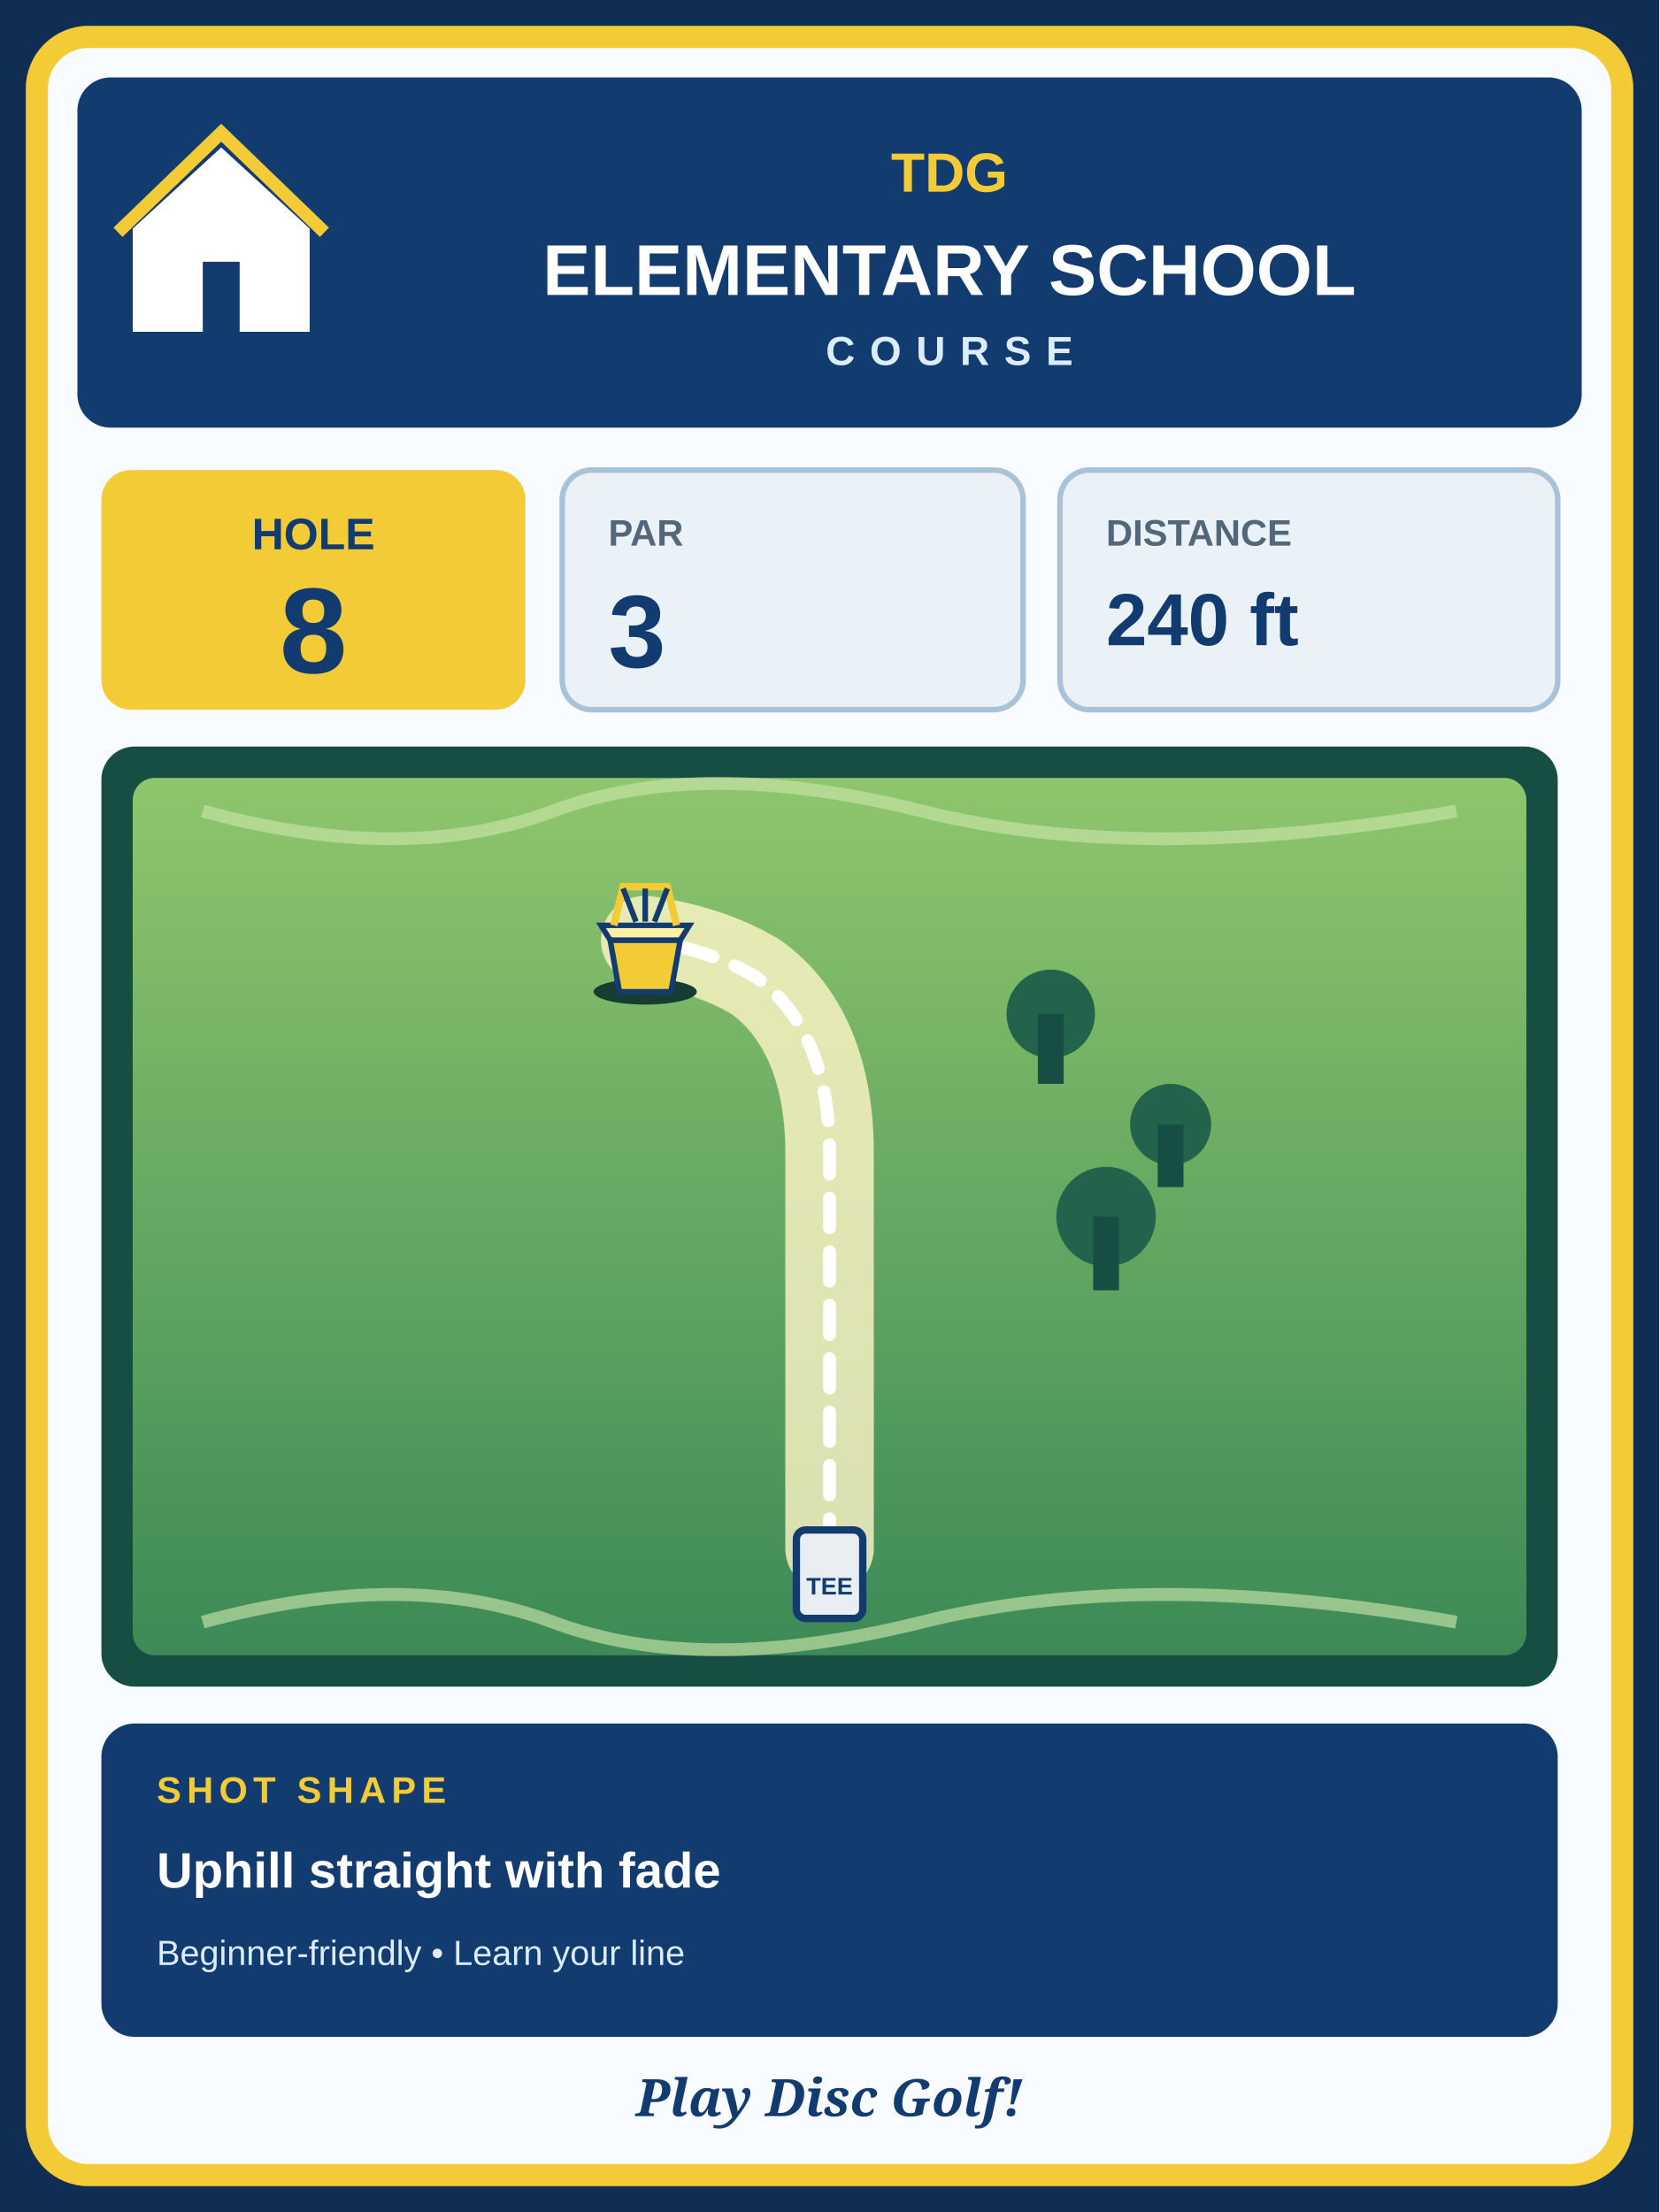
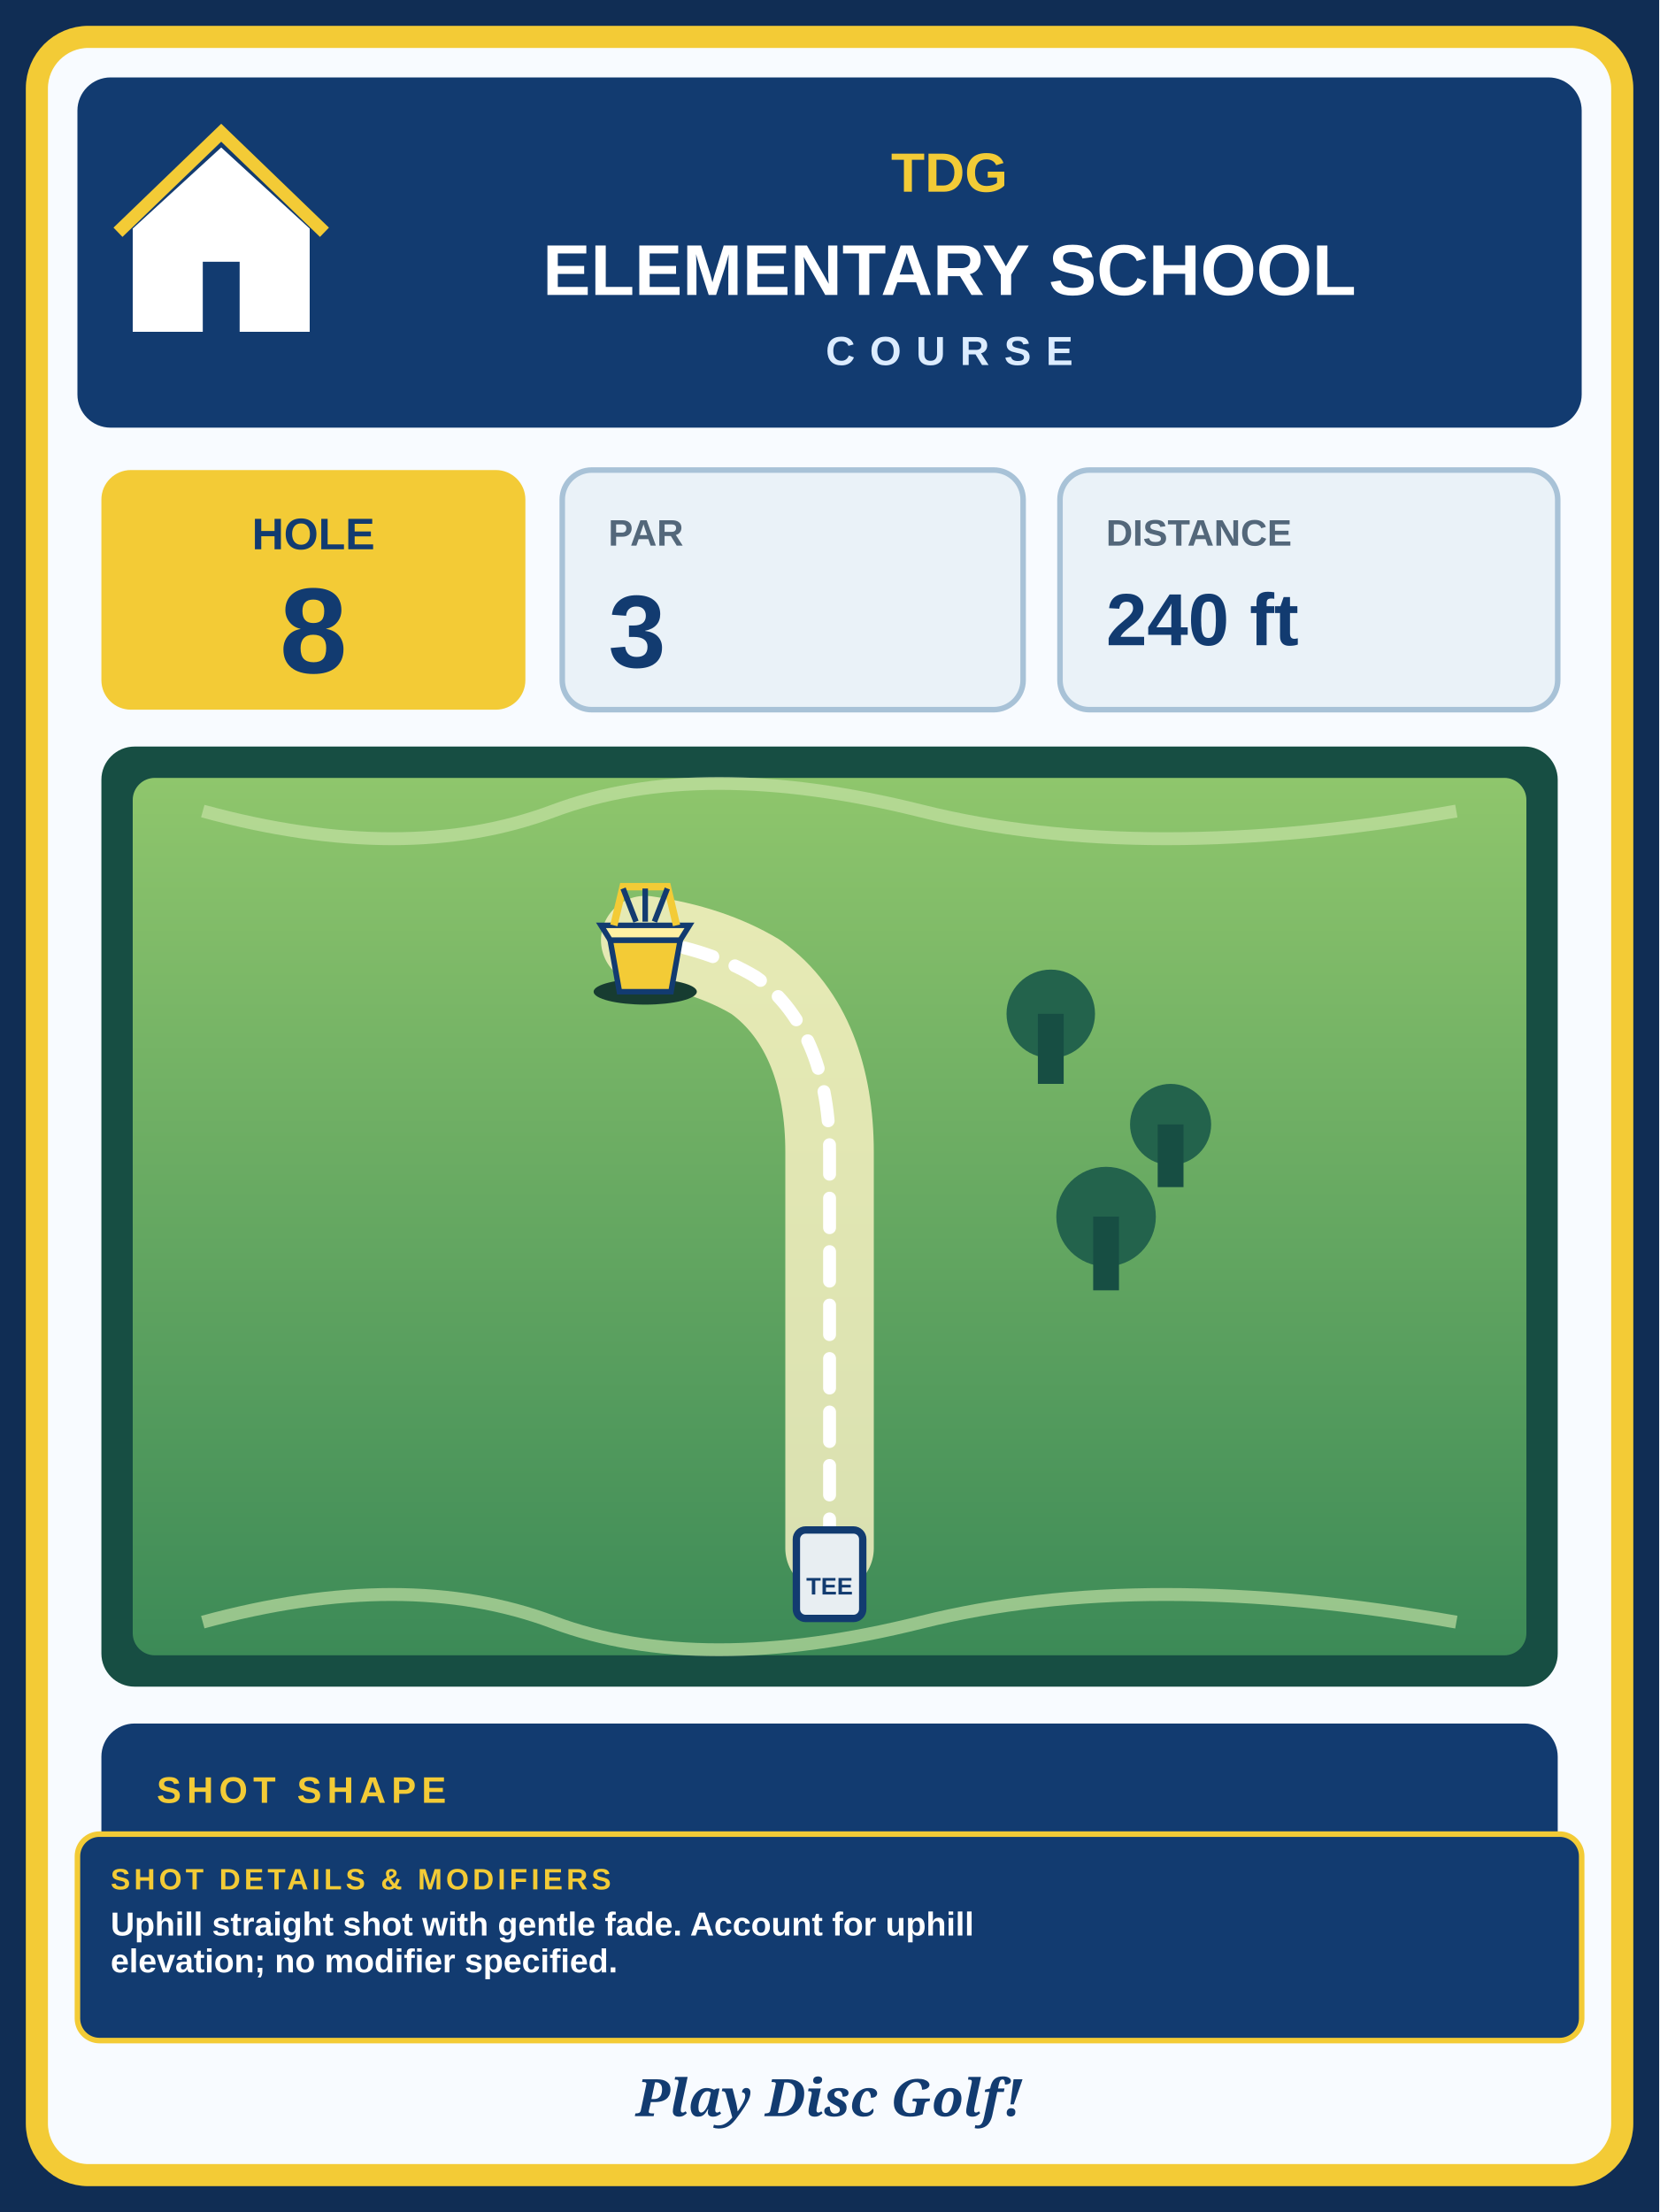
<svg xmlns="http://www.w3.org/2000/svg" viewBox="0 0 900 1200">
  <defs>
    <linearGradient id="sky" x2="0" y2="1">
      <stop stop-color="#eef7ff" />
      <stop offset="1" stop-color="#d5e9f5" />
    </linearGradient>
    <linearGradient id="field" x2="0" y2="1">
      <stop stop-color="#8fc66c" />
      <stop offset="1" stop-color="#3c8a57" />
    </linearGradient>
  </defs>
  <rect width="900" height="1200" fill="#102d54" />
  <rect x="20" y="20" width="860" height="1160" rx="28" fill="#f8fbff" stroke="#f3cb36" stroke-width="12" />
  <rect x="42" y="42" width="816" height="190" rx="18" fill="#123b70" />
  <g transform="translate(72 72)" fill="#fff">
    <path d="M0 52 L48 8 L96 52 V108 H0Z" />
    <rect x="38" y="70" width="20" height="38" fill="#123b70" />
    <path d="M-8 54 L48 0 L104 54" fill="none" stroke="#f3cb36" stroke-width="7" />
  </g>
  <text x="515" y="104" text-anchor="middle" font-family="Arial,sans-serif" font-size="30" font-weight="900" fill="#f3cb36">TDG</text>
  <text x="515" y="160" text-anchor="middle" font-family="Arial,sans-serif" font-size="39" font-weight="900" fill="#fff">ELEMENTARY SCHOOL</text>
  <text x="515" y="198" text-anchor="middle" font-family="Arial,sans-serif" font-size="22" font-weight="800" letter-spacing="8" fill="#dcecff">COURSE</text>
  <rect x="55" y="255" width="230" height="130" rx="16" fill="#f3cb36" />
  <text x="170" y="298" text-anchor="middle" font-family="Arial" font-size="24" font-weight="900" fill="#123b70">HOLE</text>
  <text x="170" y="365" text-anchor="middle" font-family="Arial" font-size="66" font-weight="900" fill="#123b70">8</text>
  <rect x="305" y="255" width="250" height="130" rx="16" fill="#eaf2f8" stroke="#a8c2d7" stroke-width="3" />
  <text x="330" y="296" font-family="Arial" font-size="20" font-weight="800" fill="#53677a">PAR</text>
  <text x="330" y="362" font-family="Arial" font-size="56" font-weight="900" fill="#123b70">3</text>
  <rect x="575" y="255" width="270" height="130" rx="16" fill="#eaf2f8" stroke="#a8c2d7" stroke-width="3" />
  <text x="600" y="296" font-family="Arial" font-size="20" font-weight="800" fill="#53677a">DISTANCE</text>
  <text x="600" y="350" font-family="Arial" font-size="40" font-weight="900" fill="#123b70">240 ft</text>
  <rect x="55" y="405" width="790" height="510" rx="18" fill="#174e43" />
  <rect x="72" y="422" width="756" height="476" rx="12" fill="url(#field)" />
  <path d="M110 440 Q220 470 300 440 T500 440 T790 440 M110 880 Q220 850 300 880 T500 880 T790 880" fill="none" stroke="#c7e3a8" stroke-width="7" opacity=".65" />
  <g fill="#23634c">
    <circle cx="600" cy="660" r="27" />
    <circle cx="635" cy="610" r="22" />
    <circle cx="570" cy="550" r="24" />
  </g>
  <g fill="#174e43">
    <rect x="593" y="660" width="14" height="40" />
    <rect x="628" y="610" width="14" height="34" />
    <rect x="563" y="550" width="14" height="38" />
  </g>
  <path d="M450 840 L450 700 L450 625 C450 585 438 550 410 530 Q385 515 350 510" fill="none" stroke="#fff5c7" stroke-width="48" stroke-linecap="round" stroke-linejoin="round" opacity=".8" />
  <path d="M450 840 L450 700 L450 625 C450 585 438 550 410 530 Q385 515 350 510" fill="none" stroke="#fff" stroke-width="7" stroke-dasharray="16 13" stroke-linecap="round" stroke-linejoin="round" />
  <rect x="432" y="830" width="36" height="48" rx="5" fill="#e8eef2" stroke="#123b70" stroke-width="4" />
  <text x="450" y="865" text-anchor="middle" font-family="Arial" font-size="13" font-weight="900" fill="#123b70">TEE</text>
  <g transform="translate(350 510)">
    <ellipse cx="0" cy="28" rx="28" ry="7" fill="#173c31" />
    <path d="M-19 0 H19 L14 28 H-14Z" fill="#f3cb36" stroke="#123b70" stroke-width="3" />
    <path d="M-24 -8 H24 L19 0 H-19Z" fill="#fff0a3" stroke="#123b70" stroke-width="3" />
    <path d="M-17 -8 L-12 -29 H12 L17 -8" fill="none" stroke="#f3cb36" stroke-width="4" />
    <path d="M-12 -28 L-5 -10 M0 -28 V-10 M12 -28 L5 -10" stroke="#123b70" stroke-width="3" />
  </g>
  <rect x="55" y="935" width="790" height="170" rx="18" fill="#123b70" />
  <text x="85" y="978" font-family="Arial" font-size="20" font-weight="900" letter-spacing="3" fill="#f3cb36">SHOT SHAPE</text>
  <text x="85" y="1024" font-family="Arial" font-size="27" font-weight="900" fill="#fff">Uphill straight with fade</text>
  <text x="85" y="1066" font-family="Arial" font-size="19" fill="#dcecff">Beginner-friendly • Learn your line</text>
  <text x="450" y="1148" text-anchor="middle" font-family="Georgia,serif" font-size="28" font-weight="bold" font-style="italic" fill="#123b70">Play Disc Golf!</text>
+   <g id="complete-hole-details">
+     <rect x="42" y="995" width="816" height="112" rx="12" fill="#123b70" stroke="#f3cb36" stroke-width="3" />
+     <text x="60" y="1025" font-family="Arial,sans-serif" font-size="16" font-weight="900" letter-spacing="2" fill="#f3cb36">SHOT DETAILS &amp; MODIFIERS</text>
+     <text x="60" y="1050" font-family="Arial,sans-serif" font-size="18" font-weight="900" fill="#fff">Uphill straight shot with gentle fade. Account for uphill</text>
+     <text x="60" y="1070" font-family="Arial,sans-serif" font-size="18" font-weight="700" fill="#fff">elevation; no modifier specified.</text>
+   </g>
</svg>
